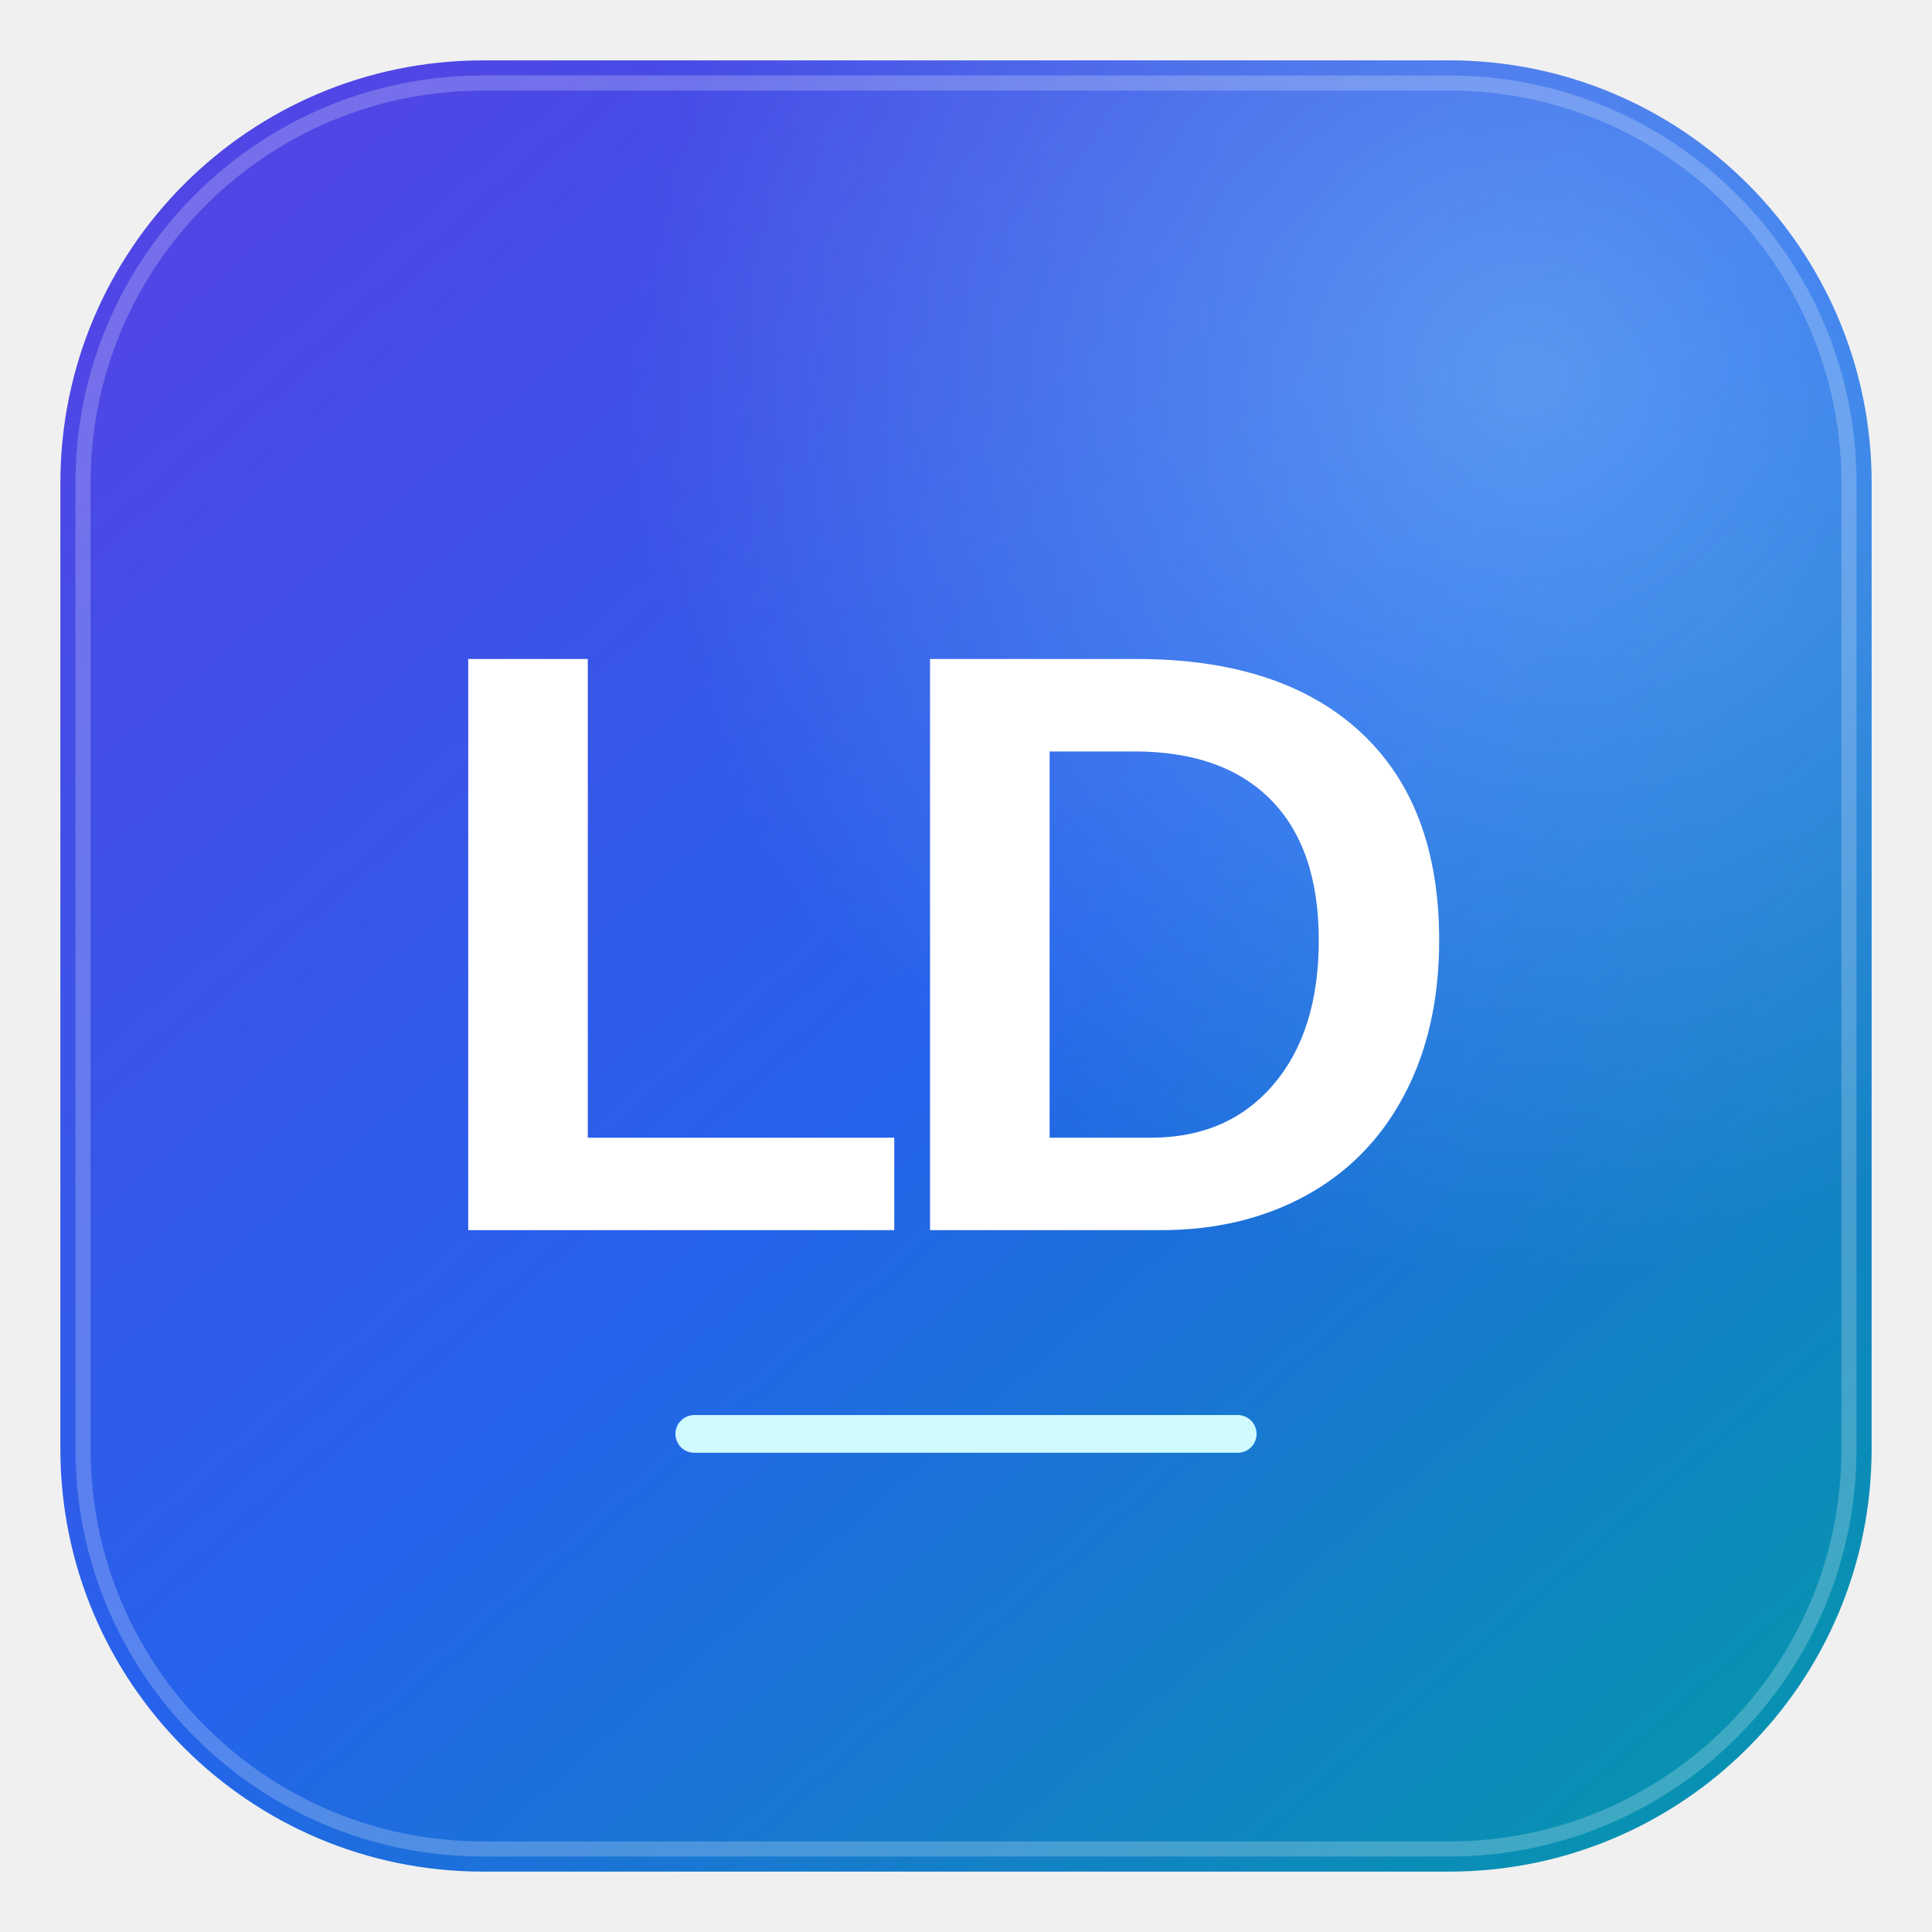
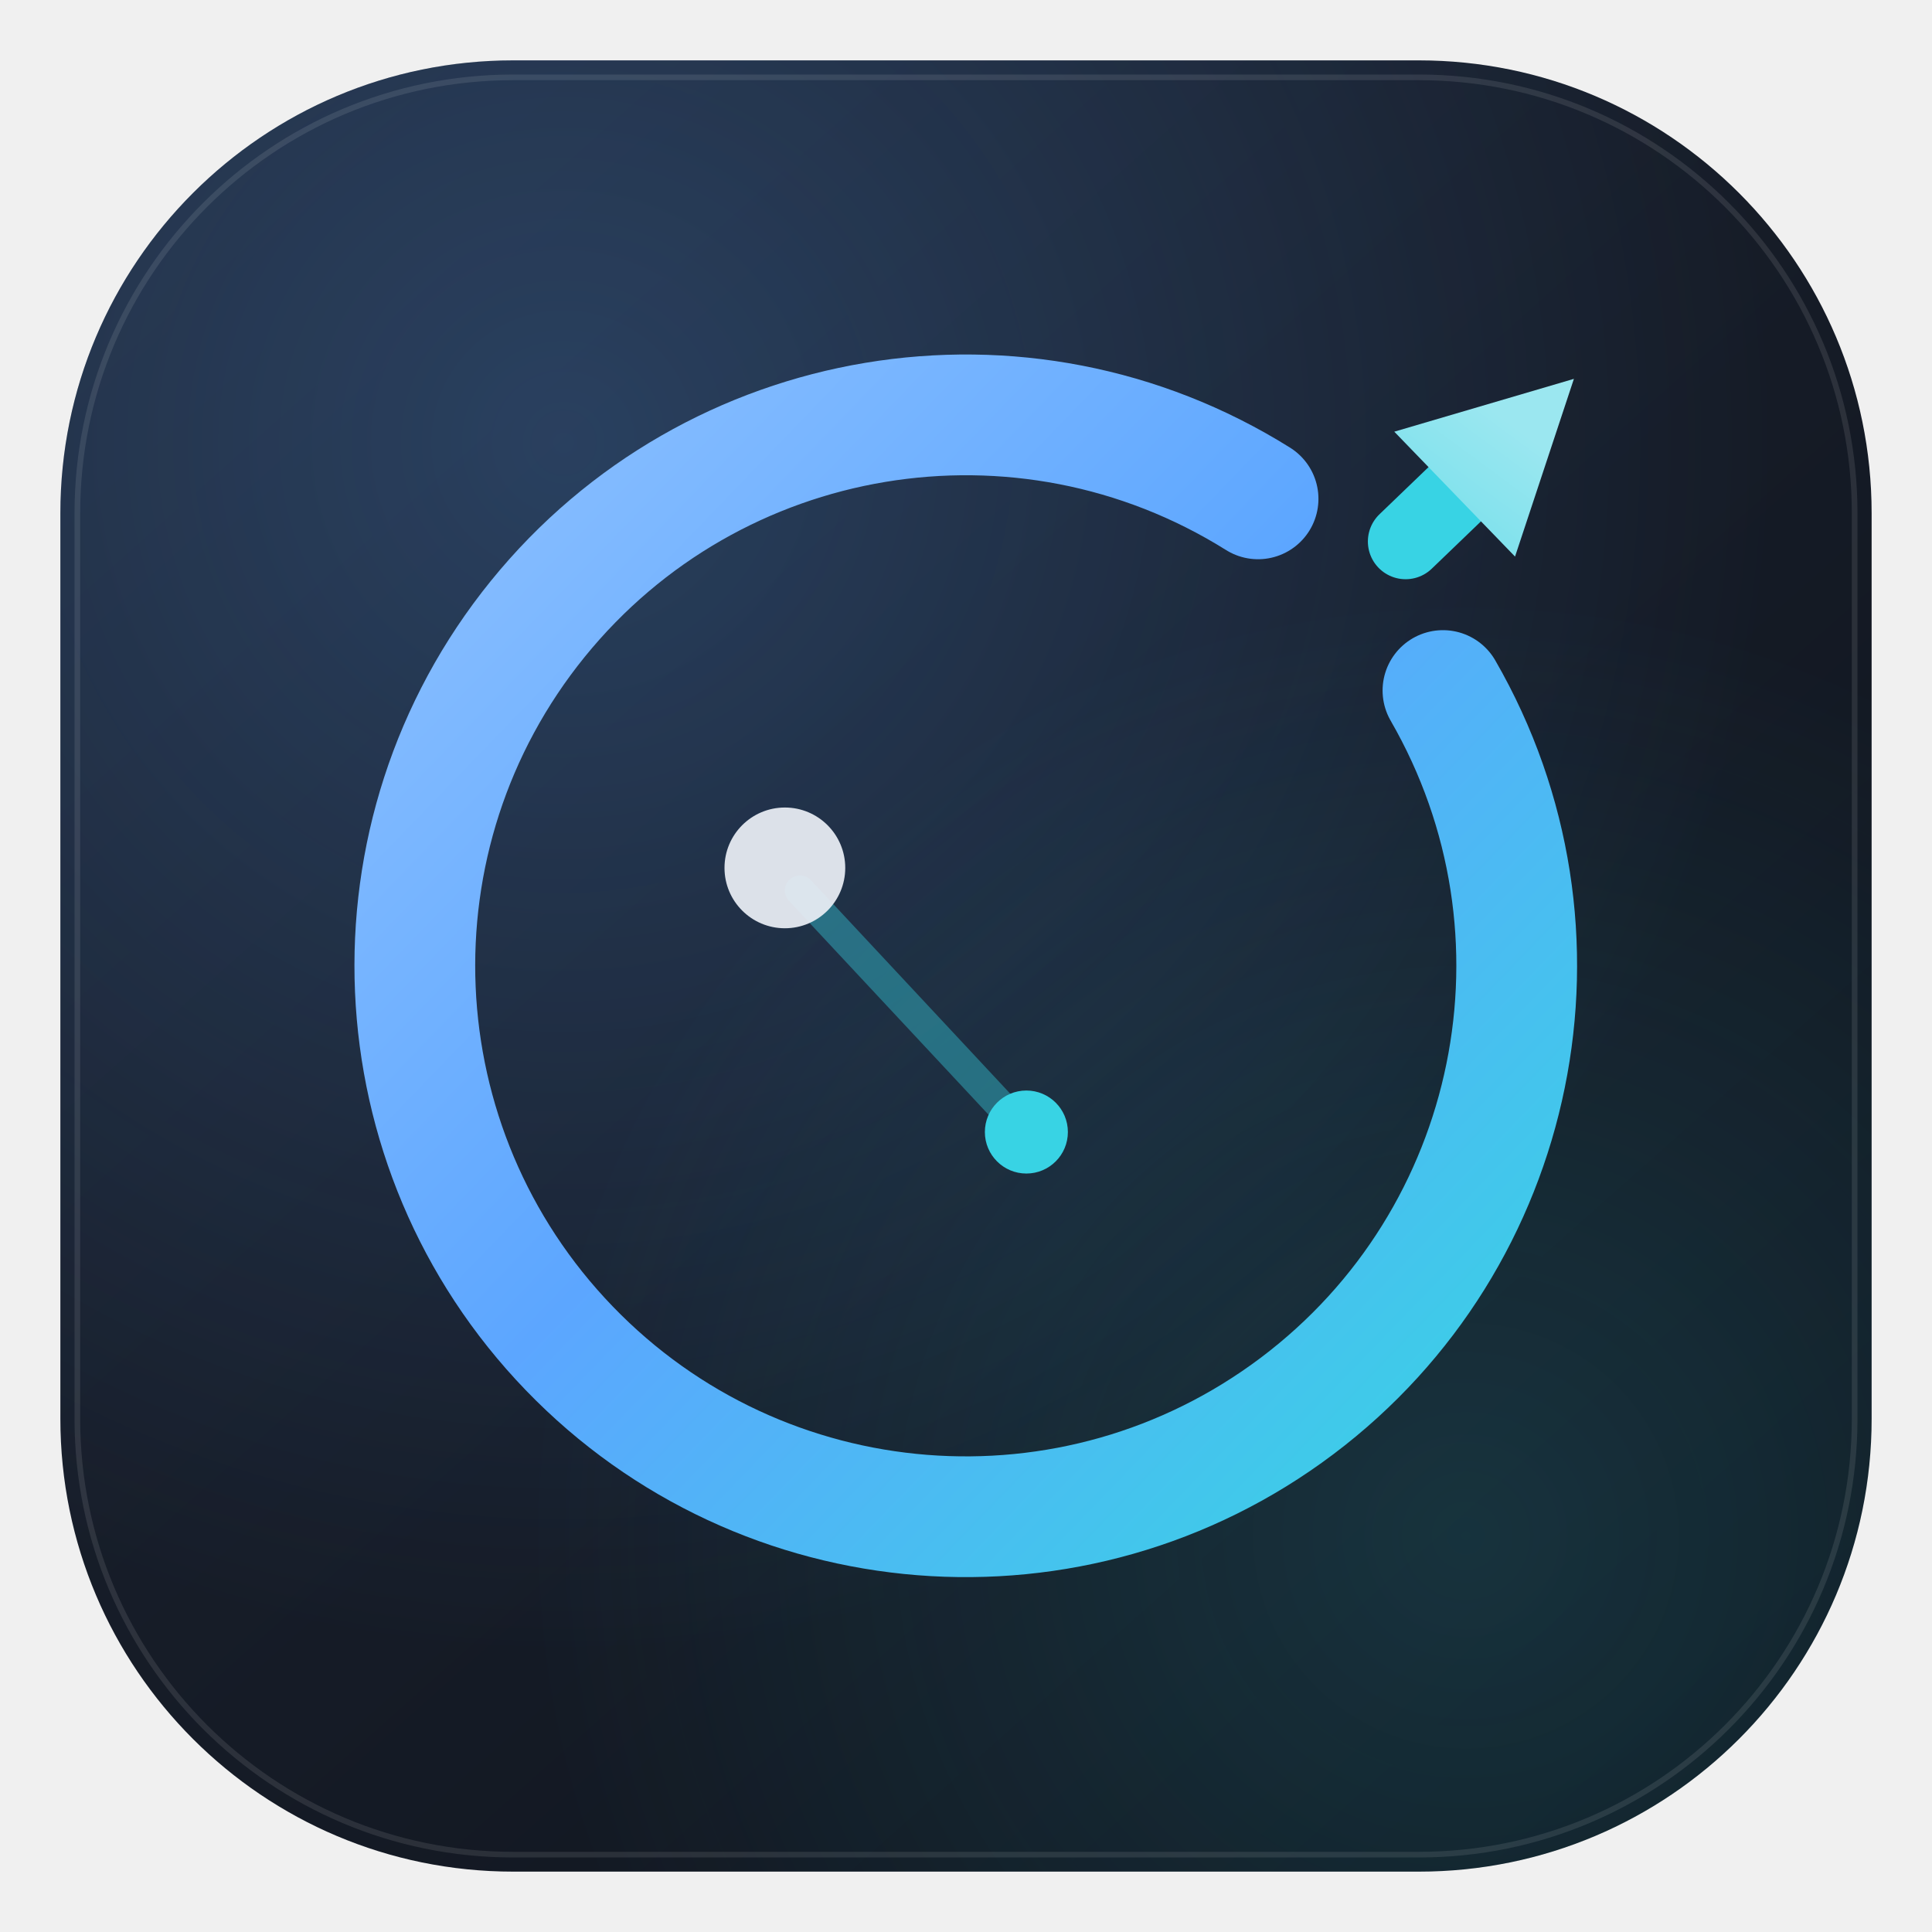
- <svg xmlns="http://www.w3.org/2000/svg" width="512" height="512" viewBox="0 0 512 512" role="img" aria-labelledby="title">
+ <svg xmlns="http://www.w3.org/2000/svg" width="512" height="512" viewBox="0 0 512 512" role="img" aria-labelledby="title desc">
  <defs>
-     <linearGradient id="bg" x1="72" y1="48" x2="440" y2="472" gradientUnits="userSpaceOnUse">
-       <stop offset="0" stop-color="#4F46E5" />
-       <stop offset="0.52" stop-color="#2563EB" />
-       <stop offset="1" stop-color="#0891B2" />
+     <linearGradient id="plate" x1="64" y1="40" x2="448" y2="472" gradientUnits="userSpaceOnUse">
+       <stop offset="0" stop-color="#1C2331" />
+       <stop offset="0.55" stop-color="#151B26" />
+       <stop offset="1" stop-color="#0F141D" />
    </linearGradient>
-     <radialGradient id="glow" cx="0" cy="0" r="1" gradientTransform="translate(403 101) rotate(135) scale(235)" gradientUnits="userSpaceOnUse">
-       <stop stop-color="#A5F3FC" stop-opacity="0.38" />
-       <stop offset="1" stop-color="#A5F3FC" stop-opacity="0" />
+     <linearGradient id="arc" x1="110" y1="120" x2="400" y2="400" gradientUnits="userSpaceOnUse">
+       <stop offset="0" stop-color="#8CC0FF" />
+       <stop offset="0.46" stop-color="#5CA6FF" />
+       <stop offset="1" stop-color="#38D3E4" />
+     </linearGradient>
+     <linearGradient id="bolt" x1="330" y1="190" x2="392" y2="106" gradientUnits="userSpaceOnUse">
+       <stop offset="0" stop-color="#38D3E4" />
+       <stop offset="1" stop-color="#9BE7F0" />
+     </linearGradient>
+     <radialGradient id="glowA" cx="0" cy="0" r="1" gradientTransform="translate(150 118) rotate(46) scale(320)" gradientUnits="userSpaceOnUse">
+       <stop stop-color="#5CA6FF" stop-opacity="0.24" />
+       <stop offset="1" stop-color="#5CA6FF" stop-opacity="0" />
+     </radialGradient>
+     <radialGradient id="glowB" cx="0" cy="0" r="1" gradientTransform="translate(390 406) rotate(-134) scale(250)" gradientUnits="userSpaceOnUse">
+       <stop stop-color="#38D3E4" stop-opacity="0.15" />
+       <stop offset="1" stop-color="#38D3E4" stop-opacity="0" />
    </radialGradient>
  </defs>
-   <rect x="16" y="16" width="480" height="480" rx="112" fill="url(#bg)" />
-   <rect x="16" y="16" width="480" height="480" rx="112" fill="url(#glow)" />
-   <rect x="22" y="22" width="468" height="468" rx="106" fill="none" stroke="#FFFFFF" stroke-opacity="0.22" stroke-width="4" />
-   <text x="250" y="326" text-anchor="middle" fill="#FFFFFF" font-family="Segoe UI, Arial, sans-serif" font-size="220" font-weight="700" letter-spacing="-12">LD</text>
-   <path d="M184 380H328" fill="none" stroke="#CFFAFE" stroke-width="10" stroke-linecap="round" />
+   <rect x="16" y="16" width="480" height="480" rx="120" fill="url(#plate)" />
+   <rect x="16" y="16" width="480" height="480" rx="120" fill="url(#glowA)" />
+   <rect x="16" y="16" width="480" height="480" rx="120" fill="url(#glowB)" />
+   <rect x="20.5" y="20.5" width="471" height="471" rx="115.5" fill="none" stroke="#FFFFFF" stroke-opacity="0.10" stroke-width="1.5" />
+   <path d="M382.4 183.0 A146 146 0 1 1 333.4 132.2" fill="none" stroke="url(#arc)" stroke-width="32" stroke-linecap="round" />
+   <path d="M372.5 143.5 L385.5 131.0" stroke="#38D3E4" stroke-width="20" stroke-linecap="round" />
+   <path d="M417.1 100.4 L401.5 147.5 L369.5 114.4 Z" fill="url(#bolt)" />
+   <path d="M212 236 L268 296" stroke="#38D3E4" stroke-opacity="0.40" stroke-width="8" stroke-linecap="round" />
+   <circle cx="208" cy="230" r="16" fill="#E8ECF3" fill-opacity="0.94" />
+   <circle cx="272" cy="300" r="11" fill="#38D3E4" />
</svg>
